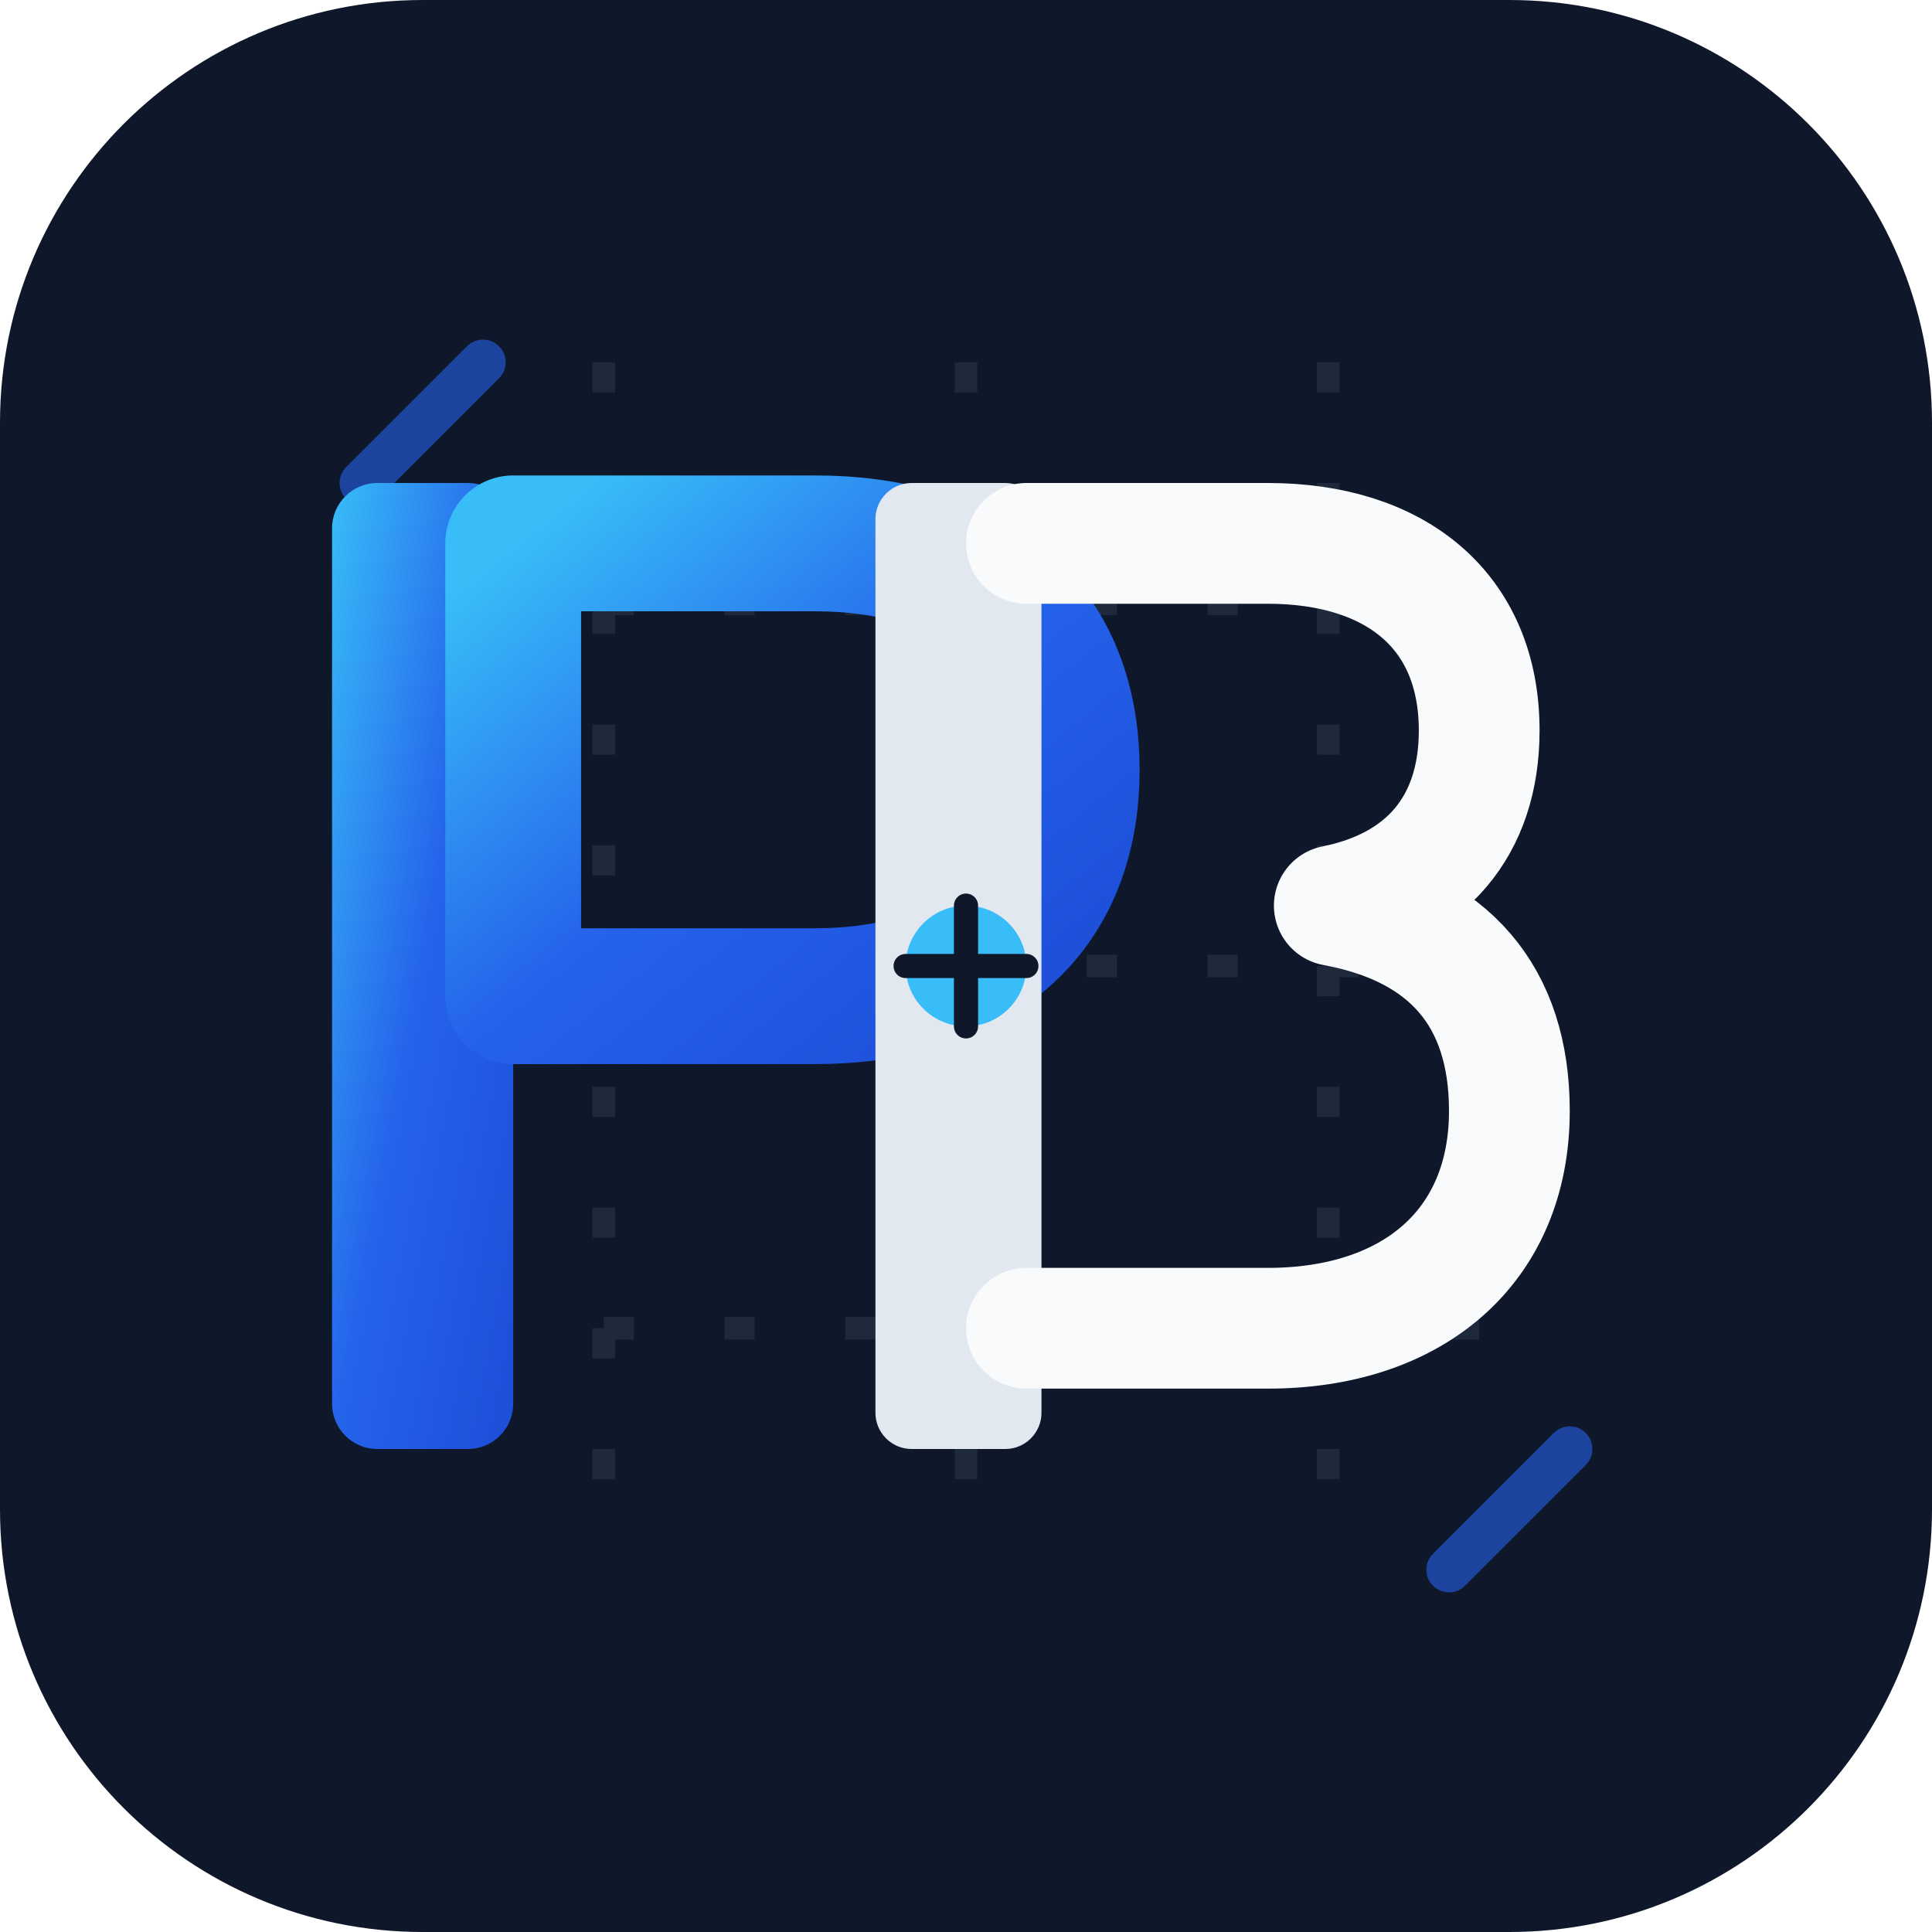
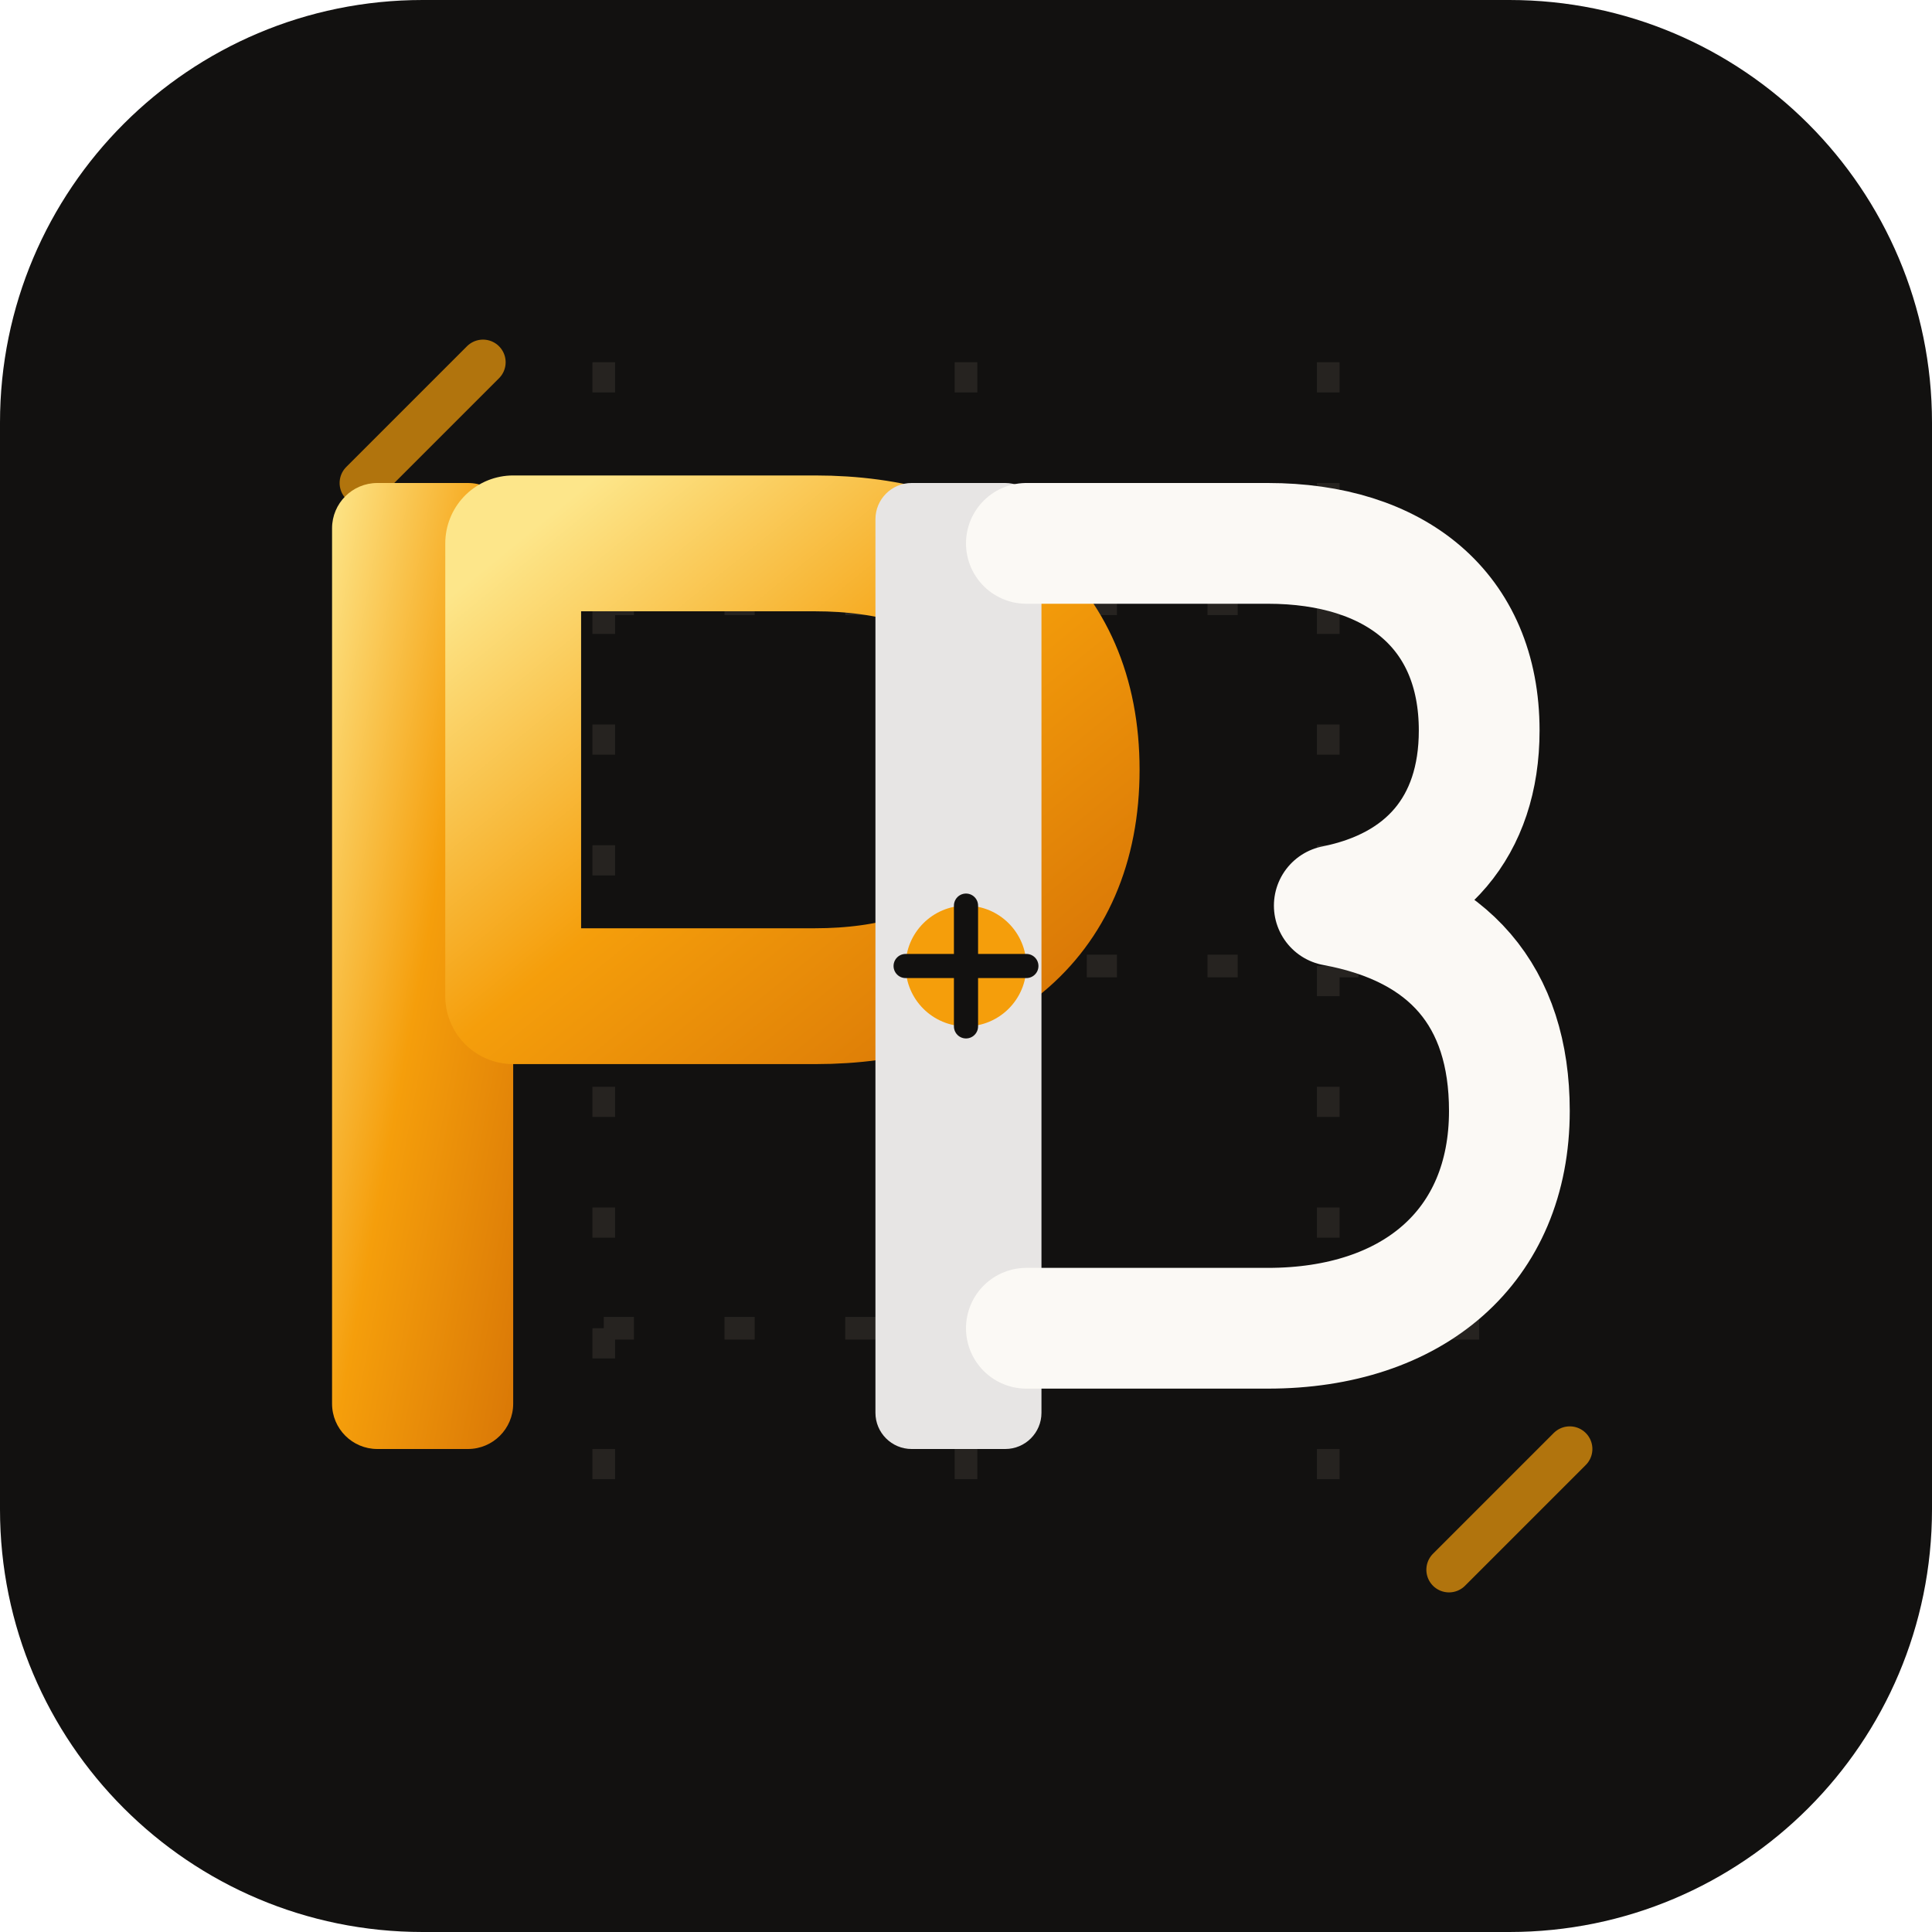
<svg xmlns="http://www.w3.org/2000/svg" viewBox="0 0 192 192" width="192" height="192">
  <defs>
-     <linearGradient id="pb-blue-grad" x1="0%" y1="0%" x2="100%" y2="100%">
-       <stop offset="0%" stop-color="#38BDF8" />
-       <stop offset="50%" stop-color="#2563EB" />
-       <stop offset="100%" stop-color="#1D4ED8" />
+     <linearGradient id="pb-gold-grad" x1="0%" y1="0%" x2="100%" y2="100%">
+       <stop offset="0%" stop-color="#FDE68A" />
+       <stop offset="50%" stop-color="#F59E0B" />
+       <stop offset="100%" stop-color="#D97706" />
    </linearGradient>
-     <linearGradient id="pb-accent-grad" x1="0%" y1="100%" x2="100%" y2="0%">
-       <stop offset="0%" stop-color="#2563EB" stop-opacity="0.8" />
-       <stop offset="100%" stop-color="#60A5FA" stop-opacity="0.9" />
+     <linearGradient id="pb-accent-gold" x1="0%" y1="100%" x2="100%" y2="0%">
+       <stop offset="0%" stop-color="#D97706" stop-opacity="0.8" />
+       <stop offset="100%" stop-color="#FBBF24" stop-opacity="0.9" />
    </linearGradient>
  </defs>
  <g transform="scale(3)">
-     <rect width="64" height="64" rx="14" fill="#0F172A" />
-     <path d="M12 20h40M12 32h40M12 44h40M20 12v40M32 12v40M44 12v40" stroke="#1E293B" stroke-width="0.75" stroke-dasharray="1 3" />
-     <path d="M12 16L16 12M48 52l4-4" stroke="#2563EB" stroke-width="1.5" stroke-linecap="round" opacity="0.6" />
+     <rect width="64" height="64" rx="14" fill="#121110" />
+     <path d="M12 20h40M12 32h40M12 44h40M20 12v40M32 12v40M44 12v40" stroke="#262320" stroke-width="0.75" stroke-dasharray="1 3" />
+     <path d="M12 16L16 12M48 52l4-4" stroke="#F59E0B" stroke-width="1.5" stroke-linecap="round" opacity="0.7" />
    <g transform="translate(11, 14)">
-       <rect x="0" y="2" width="6" height="32" rx="1.5" fill="url(#pb-blue-grad)" />
-       <path d="M6 4h10c5 0 8.5 2.5 8.5 7.5S21 19 16 19H6V4z" fill="none" stroke="url(#pb-blue-grad)" stroke-width="4.5" stroke-linejoin="round" />
-       <rect x="18" y="2" width="5.5" height="32" rx="1.2" fill="#E2E8F0" />
-       <path d="M23 4h8c4.2 0 7 2.2 7 6.2 0 3.2-1.8 5.2-4.8 5.8 3.8.7 5.8 3 5.8 6.8 0 4.5-3.2 7.2-8 7.2h-8" fill="none" stroke="#F8FAFC" stroke-width="4" stroke-linecap="round" stroke-linejoin="round" />
-       <circle cx="21" cy="18" r="2" fill="#38BDF8" />
-       <path d="M19 18h4M21 16v4" stroke="#0F172A" stroke-width="0.8" stroke-linecap="round" />
+       <rect x="0" y="2" width="6" height="32" rx="1.5" fill="url(#pb-gold-grad)" />
+       <path d="M6 4h10c5 0 8.5 2.5 8.5 7.5S21 19 16 19H6V4z" fill="none" stroke="url(#pb-gold-grad)" stroke-width="4.5" stroke-linejoin="round" />
+       <rect x="18" y="2" width="5.5" height="32" rx="1.2" fill="#E7E5E4" />
+       <path d="M23 4h8c4.2 0 7 2.2 7 6.2 0 3.2-1.8 5.2-4.8 5.8 3.8.7 5.8 3 5.8 6.8 0 4.5-3.2 7.2-8 7.2h-8" fill="none" stroke="#FBF9F5" stroke-width="4" stroke-linecap="round" stroke-linejoin="round" />
+       <circle cx="21" cy="18" r="2" fill="#F59E0B" />
+       <path d="M19 18h4M21 16v4" stroke="#121110" stroke-width="0.8" stroke-linecap="round" />
    </g>
  </g>
</svg>
